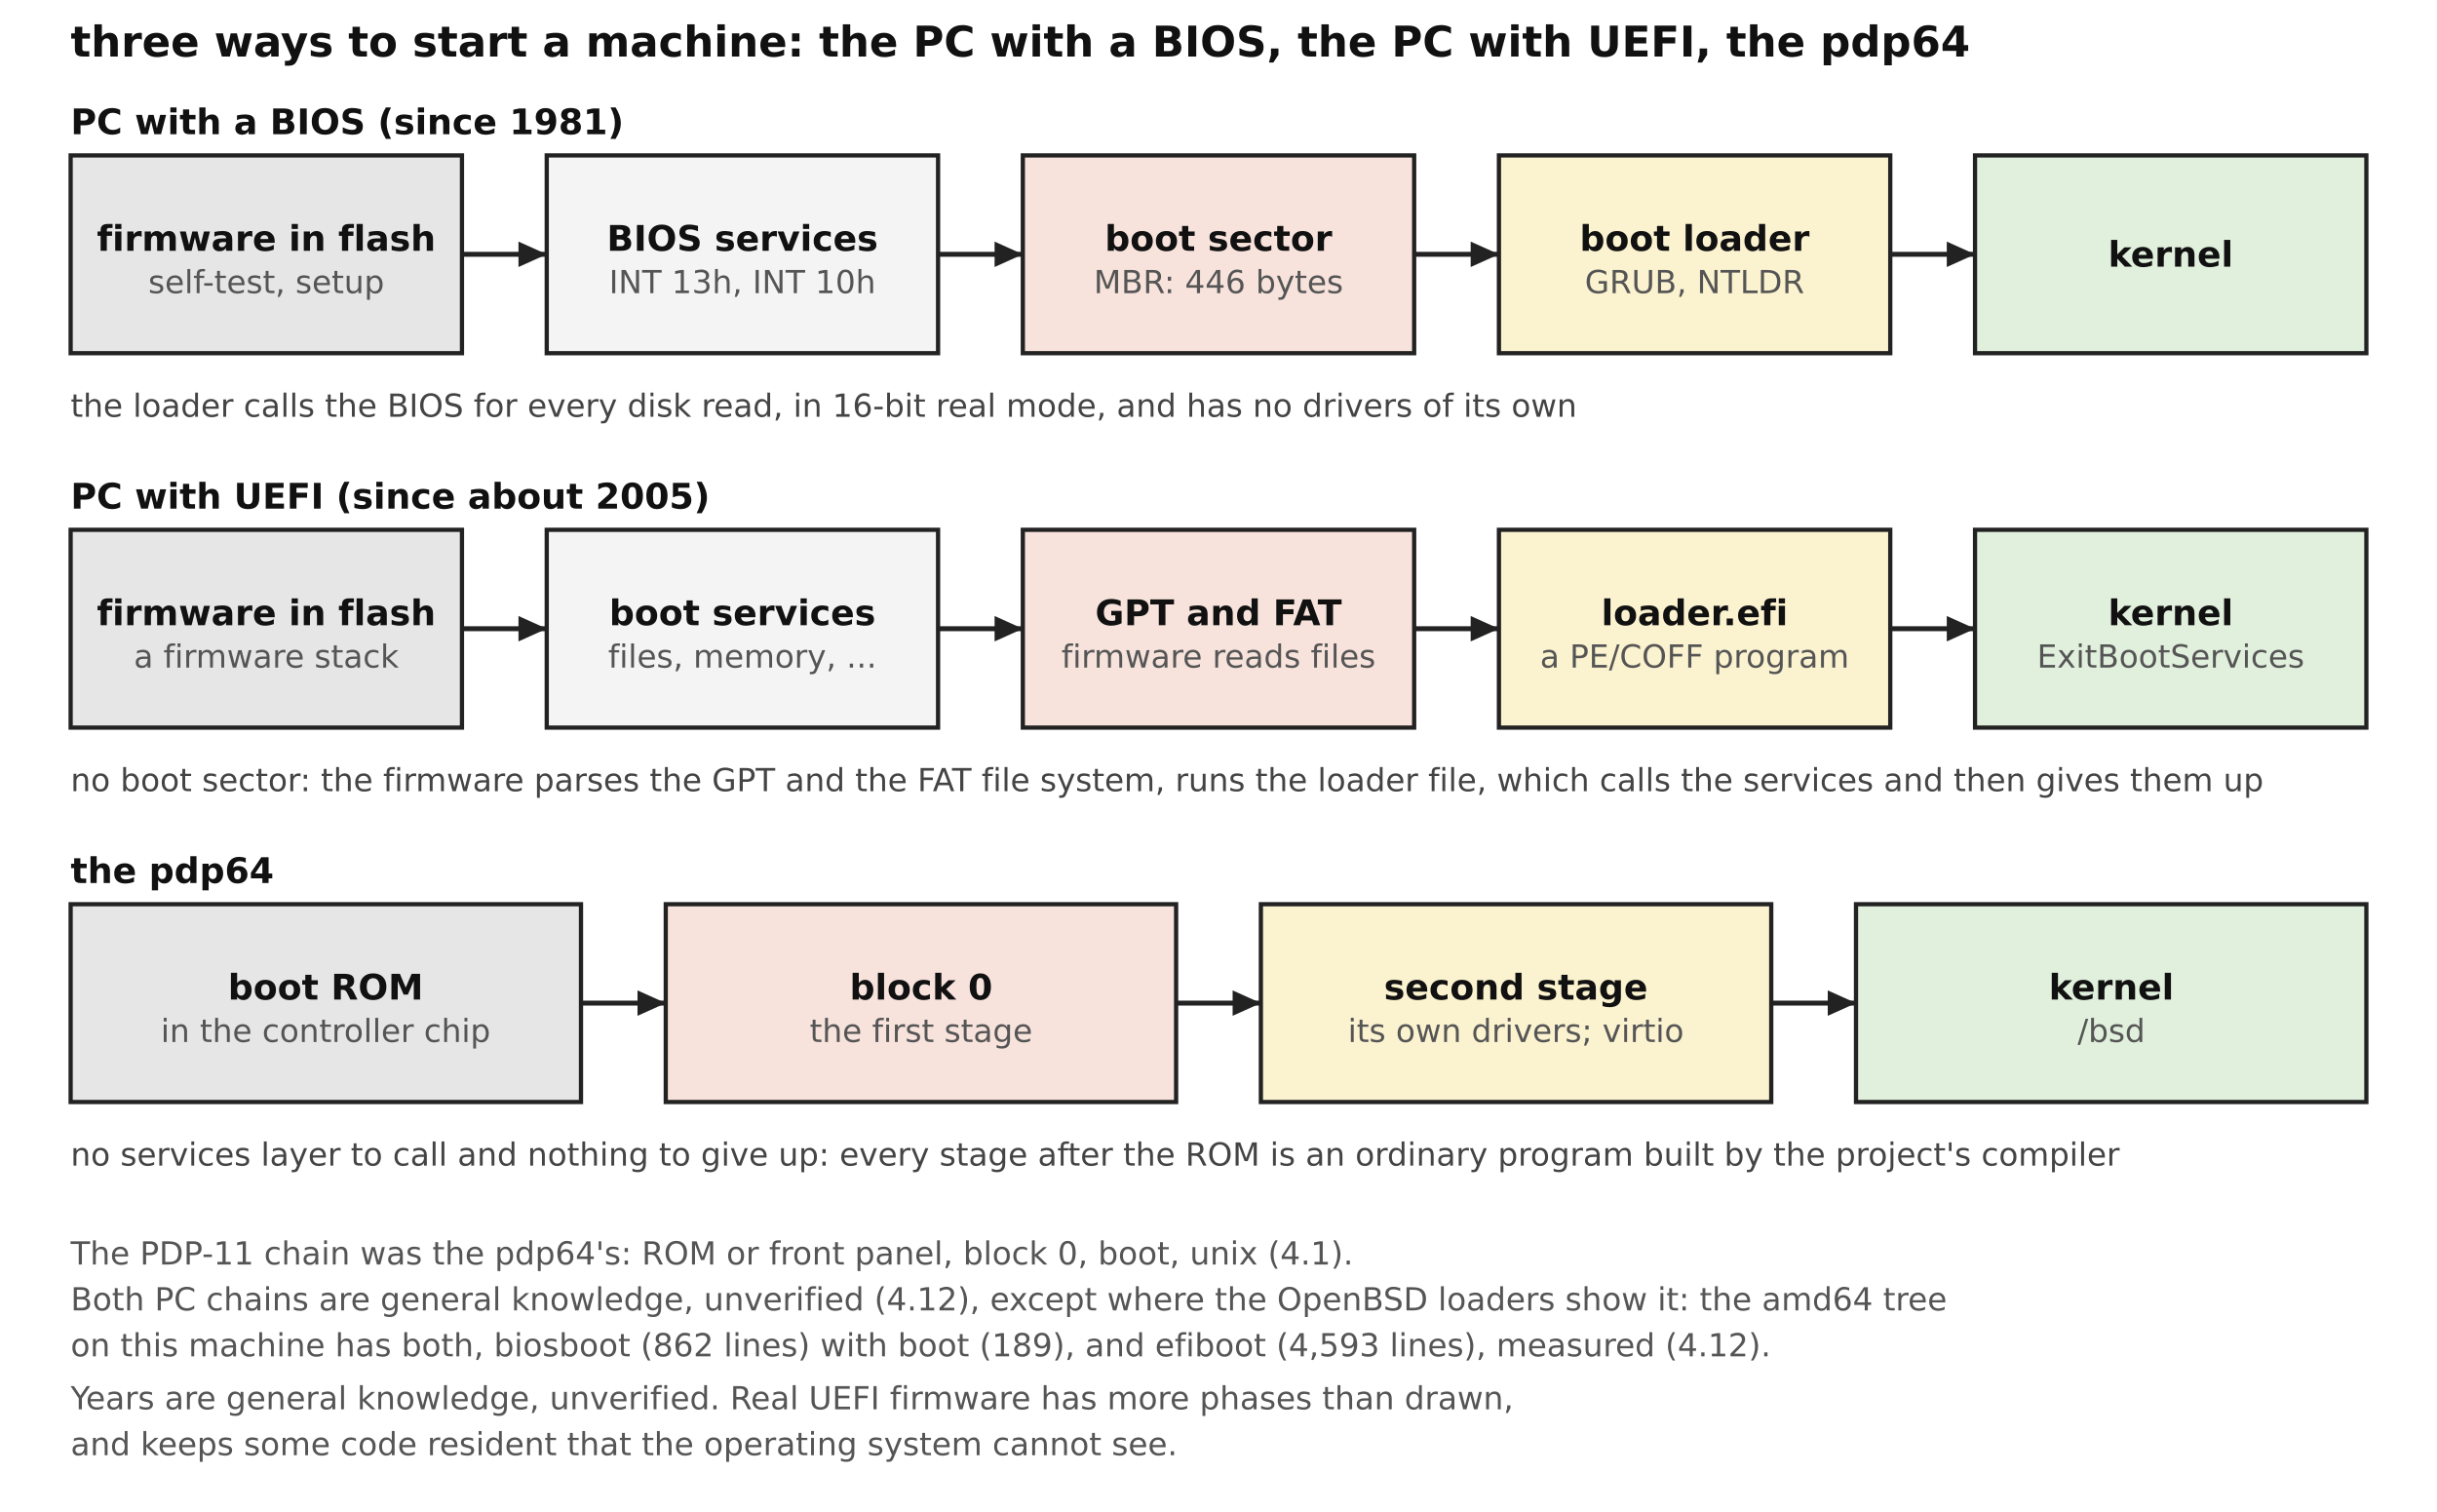
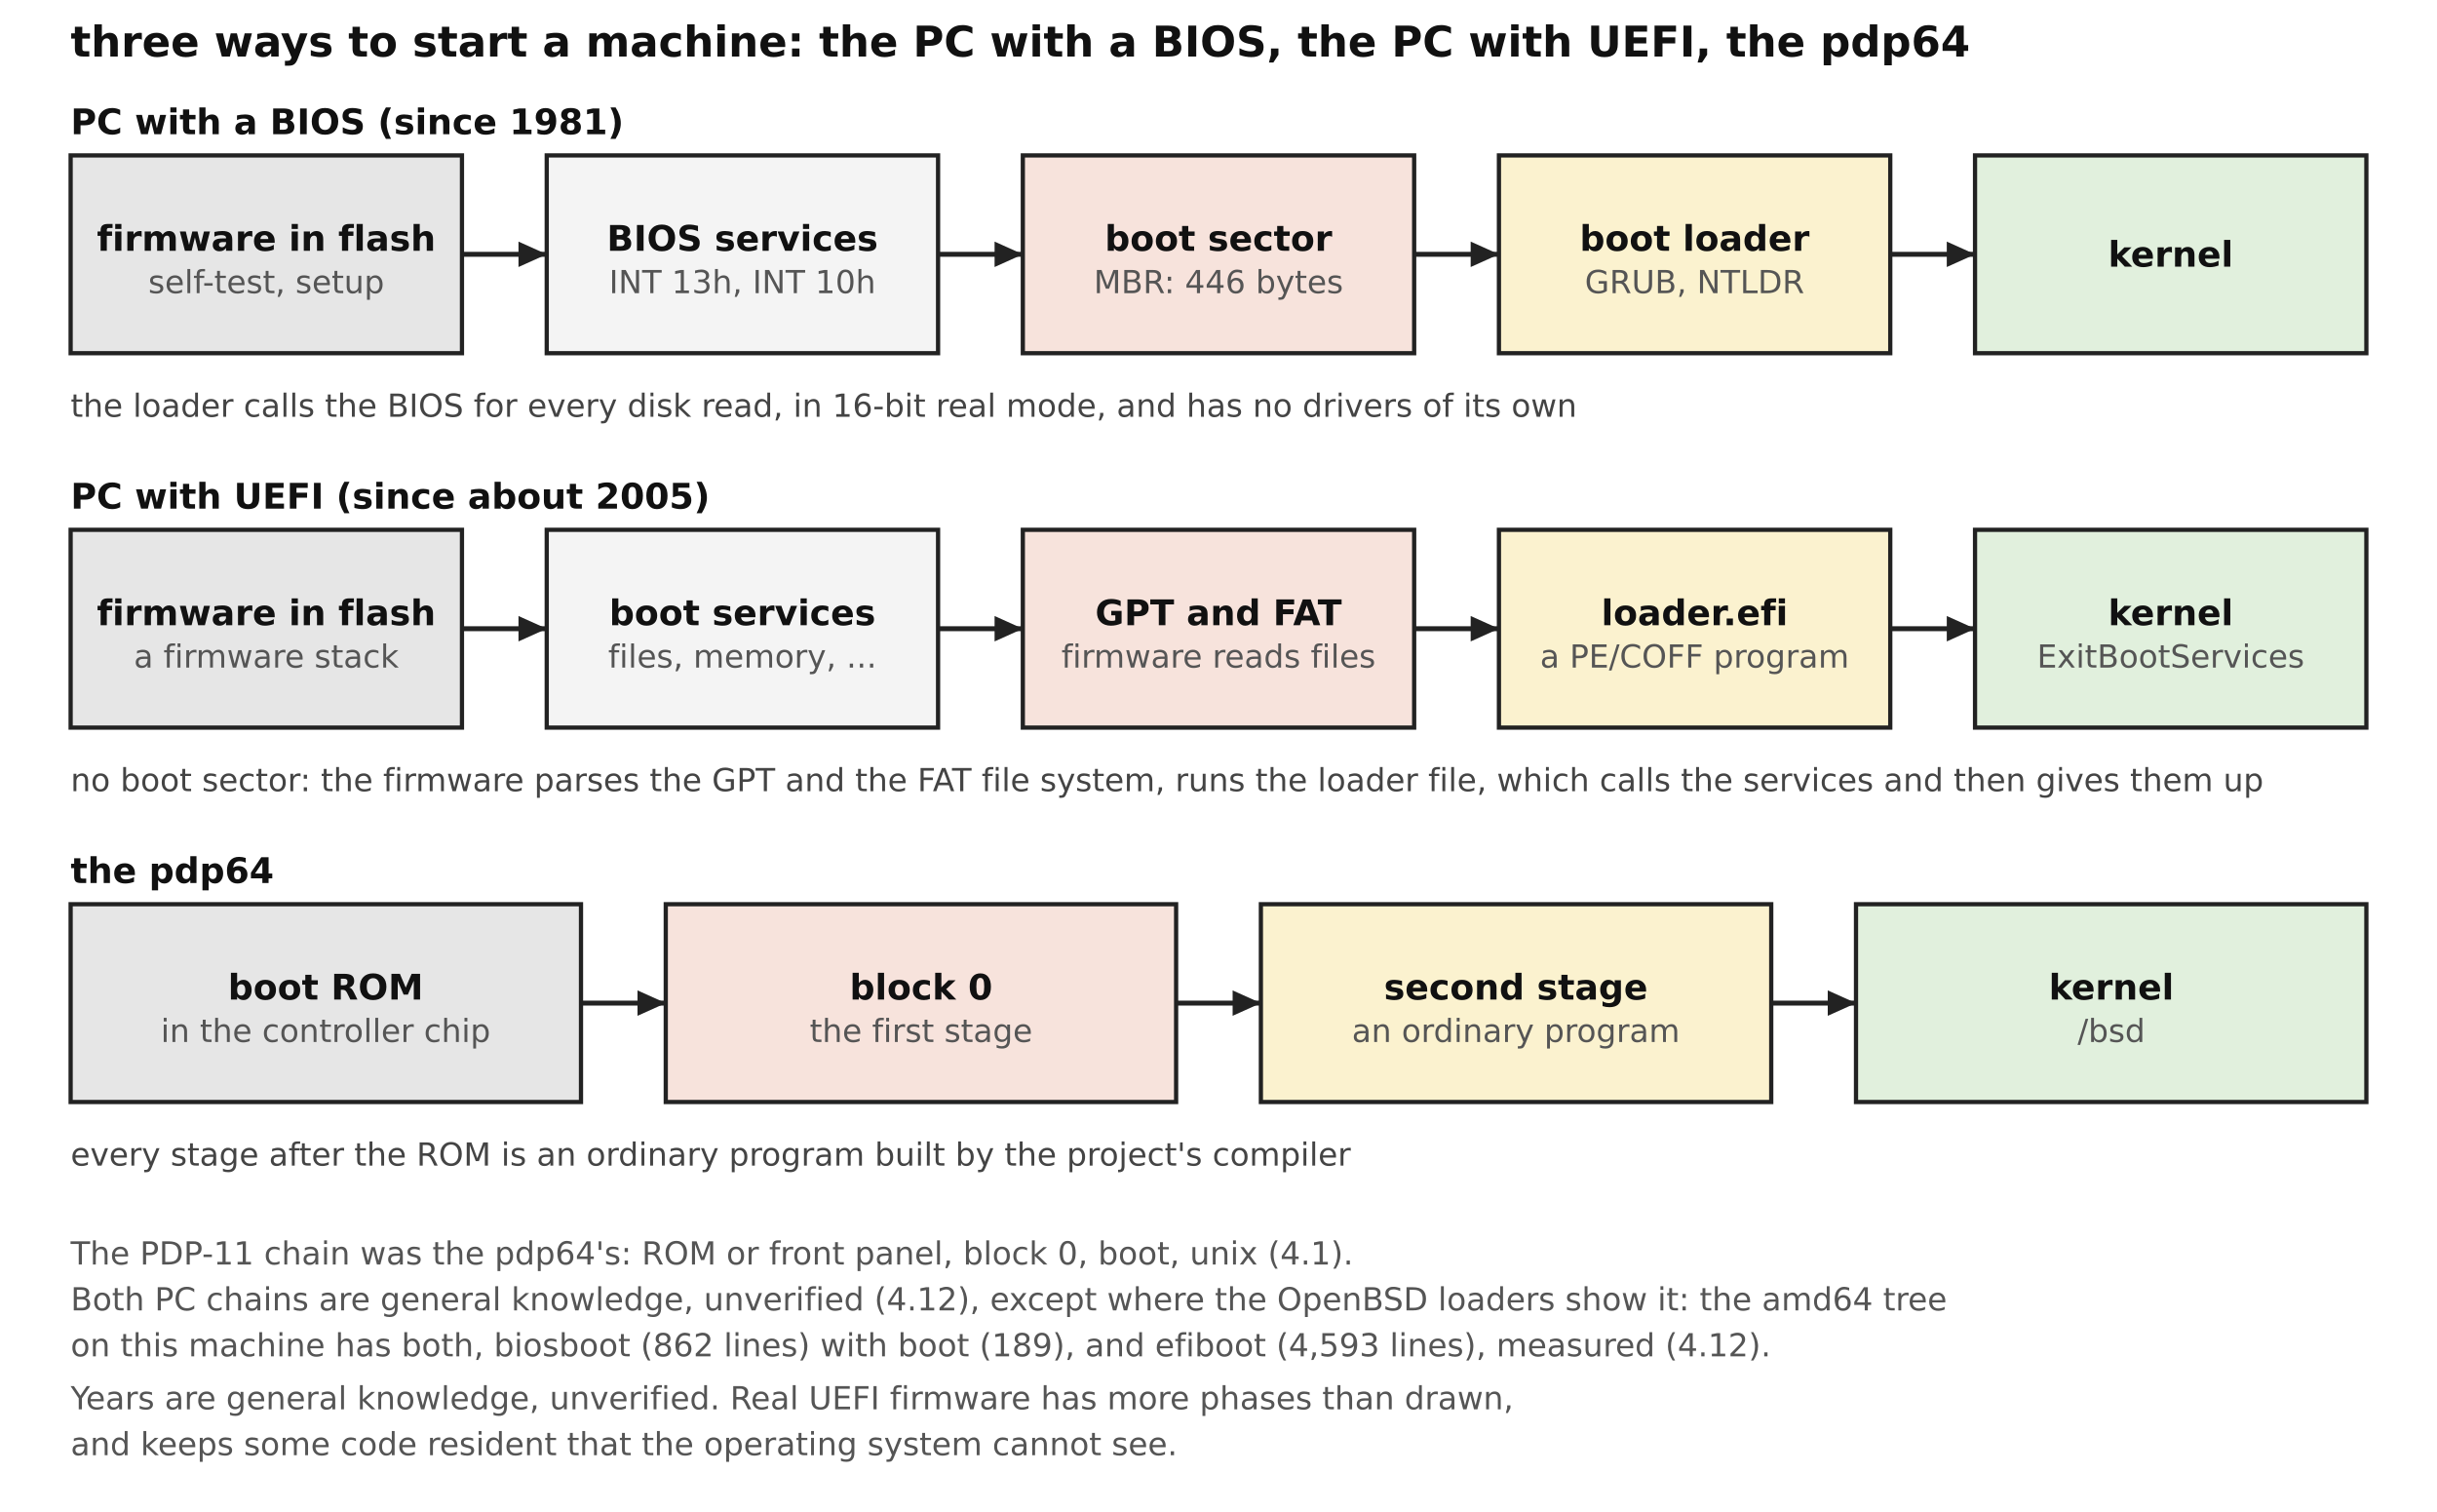
<svg xmlns="http://www.w3.org/2000/svg" width="690" height="428" viewBox="0 0 690 428" font-family="DejaVu Sans, sans-serif">
  <text x="20.0" y="16.0" font-size="12" text-anchor="start" fill="#111" font-family="DejaVu Sans, sans-serif" font-weight="bold">three ways to start a machine: the PC with a BIOS, the PC with UEFI, the pdp64</text>
  <text x="20.0" y="38.0" font-size="10" text-anchor="start" fill="#111" font-family="DejaVu Sans, sans-serif" font-weight="bold">PC with a BIOS (since 1981)</text>
  <rect x="20.0" y="44.0" width="110.8" height="56.0" fill="#e6e6e6" stroke="#222" stroke-width="1.2" />
  <text x="75.4" y="71.0" font-size="10" text-anchor="middle" fill="#111" font-family="DejaVu Sans, sans-serif" font-weight="bold">firmware in flash</text>
  <text x="75.4" y="83.0" font-size="9" text-anchor="middle" fill="#555" font-family="DejaVu Sans, sans-serif">self-test, setup</text>
  <path d="M130.8,72.0 L154.8,72.0" fill="none" stroke="#222" stroke-width="1.4" />
  <polygon points="154.8,72.0 146.8,75.6 146.8,68.4" fill="#222" />
  <rect x="154.8" y="44.0" width="110.8" height="56.0" fill="#f4f4f4" stroke="#222" stroke-width="1.2" />
  <text x="210.2" y="71.0" font-size="10" text-anchor="middle" fill="#111" font-family="DejaVu Sans, sans-serif" font-weight="bold">BIOS services</text>
  <text x="210.2" y="83.0" font-size="9" text-anchor="middle" fill="#555" font-family="DejaVu Sans, sans-serif">INT 13h, INT 10h</text>
  <path d="M265.6,72.0 L289.6,72.0" fill="none" stroke="#222" stroke-width="1.4" />
  <polygon points="289.6,72.0 281.6,75.6 281.6,68.4" fill="#222" />
  <rect x="289.6" y="44.0" width="110.8" height="56.0" fill="#f7e3dc" stroke="#222" stroke-width="1.2" />
  <text x="345.0" y="71.0" font-size="10" text-anchor="middle" fill="#111" font-family="DejaVu Sans, sans-serif" font-weight="bold">boot sector</text>
  <text x="345.0" y="83.0" font-size="9" text-anchor="middle" fill="#555" font-family="DejaVu Sans, sans-serif">MBR: 446 bytes</text>
  <path d="M400.4,72.0 L424.4,72.0" fill="none" stroke="#222" stroke-width="1.4" />
  <polygon points="424.4,72.0 416.4,75.6 416.4,68.4" fill="#222" />
  <rect x="424.4" y="44.0" width="110.8" height="56.0" fill="#fbf2cf" stroke="#222" stroke-width="1.2" />
  <text x="479.8" y="71.0" font-size="10" text-anchor="middle" fill="#111" font-family="DejaVu Sans, sans-serif" font-weight="bold">boot loader</text>
  <text x="479.8" y="83.0" font-size="9" text-anchor="middle" fill="#555" font-family="DejaVu Sans, sans-serif">GRUB, NTLDR</text>
  <path d="M535.2,72.0 L559.2,72.0" fill="none" stroke="#222" stroke-width="1.4" />
  <polygon points="559.2,72.0 551.2,75.6 551.2,68.4" fill="#222" />
  <rect x="559.2" y="44.0" width="110.8" height="56.0" fill="#e1f0dd" stroke="#222" stroke-width="1.2" />
  <text x="614.6" y="75.5" font-size="10" text-anchor="middle" fill="#111" font-family="DejaVu Sans, sans-serif" font-weight="bold">kernel</text>
  <text x="20.0" y="118.0" font-size="9" text-anchor="start" fill="#444" font-family="DejaVu Sans, sans-serif">the loader calls the BIOS for every disk read, in 16-bit real mode, and has no drivers of its own</text>
  <text x="20.0" y="144.0" font-size="10" text-anchor="start" fill="#111" font-family="DejaVu Sans, sans-serif" font-weight="bold">PC with UEFI (since about 2005)</text>
  <rect x="20.0" y="150.0" width="110.8" height="56.0" fill="#e6e6e6" stroke="#222" stroke-width="1.2" />
  <text x="75.4" y="177.0" font-size="10" text-anchor="middle" fill="#111" font-family="DejaVu Sans, sans-serif" font-weight="bold">firmware in flash</text>
  <text x="75.4" y="189.0" font-size="9" text-anchor="middle" fill="#555" font-family="DejaVu Sans, sans-serif">a firmware stack</text>
  <path d="M130.8,178.0 L154.8,178.0" fill="none" stroke="#222" stroke-width="1.4" />
  <polygon points="154.8,178.0 146.8,181.6 146.8,174.4" fill="#222" />
  <rect x="154.8" y="150.0" width="110.8" height="56.0" fill="#f4f4f4" stroke="#222" stroke-width="1.2" />
  <text x="210.2" y="177.0" font-size="10" text-anchor="middle" fill="#111" font-family="DejaVu Sans, sans-serif" font-weight="bold">boot services</text>
  <text x="210.2" y="189.0" font-size="9" text-anchor="middle" fill="#555" font-family="DejaVu Sans, sans-serif">files, memory, ...</text>
  <path d="M265.6,178.0 L289.6,178.0" fill="none" stroke="#222" stroke-width="1.4" />
  <polygon points="289.6,178.0 281.6,181.6 281.6,174.4" fill="#222" />
  <rect x="289.6" y="150.0" width="110.8" height="56.0" fill="#f7e3dc" stroke="#222" stroke-width="1.2" />
  <text x="345.0" y="177.0" font-size="10" text-anchor="middle" fill="#111" font-family="DejaVu Sans, sans-serif" font-weight="bold">GPT and FAT</text>
  <text x="345.0" y="189.0" font-size="9" text-anchor="middle" fill="#555" font-family="DejaVu Sans, sans-serif">firmware reads files</text>
  <path d="M400.4,178.0 L424.4,178.0" fill="none" stroke="#222" stroke-width="1.4" />
  <polygon points="424.4,178.0 416.4,181.6 416.4,174.4" fill="#222" />
  <rect x="424.4" y="150.0" width="110.8" height="56.0" fill="#fbf2cf" stroke="#222" stroke-width="1.2" />
  <text x="479.8" y="177.0" font-size="10" text-anchor="middle" fill="#111" font-family="DejaVu Sans, sans-serif" font-weight="bold">loader.efi</text>
  <text x="479.8" y="189.0" font-size="9" text-anchor="middle" fill="#555" font-family="DejaVu Sans, sans-serif">a PE/COFF program</text>
  <path d="M535.2,178.0 L559.2,178.0" fill="none" stroke="#222" stroke-width="1.4" />
  <polygon points="559.2,178.0 551.2,181.6 551.2,174.4" fill="#222" />
  <rect x="559.2" y="150.0" width="110.8" height="56.0" fill="#e1f0dd" stroke="#222" stroke-width="1.2" />
  <text x="614.6" y="177.0" font-size="10" text-anchor="middle" fill="#111" font-family="DejaVu Sans, sans-serif" font-weight="bold">kernel</text>
  <text x="614.6" y="189.0" font-size="9" text-anchor="middle" fill="#555" font-family="DejaVu Sans, sans-serif">ExitBootServices</text>
  <text x="20.0" y="224.0" font-size="9" text-anchor="start" fill="#444" font-family="DejaVu Sans, sans-serif">no boot sector: the firmware parses the GPT and the FAT file system, runs the loader file, which calls the services and then gives them up</text>
  <text x="20.0" y="250.0" font-size="10" text-anchor="start" fill="#111" font-family="DejaVu Sans, sans-serif" font-weight="bold">the pdp64</text>
  <rect x="20.0" y="256.0" width="144.5" height="56.0" fill="#e6e6e6" stroke="#222" stroke-width="1.2" />
  <text x="92.2" y="283.0" font-size="10" text-anchor="middle" fill="#111" font-family="DejaVu Sans, sans-serif" font-weight="bold">boot ROM</text>
  <text x="92.2" y="295.0" font-size="9" text-anchor="middle" fill="#555" font-family="DejaVu Sans, sans-serif">in the controller chip</text>
  <path d="M164.5,284.0 L188.5,284.0" fill="none" stroke="#222" stroke-width="1.4" />
  <polygon points="188.5,284.0 180.5,287.6 180.5,280.4" fill="#222" />
  <rect x="188.5" y="256.0" width="144.5" height="56.0" fill="#f7e3dc" stroke="#222" stroke-width="1.2" />
  <text x="260.8" y="283.0" font-size="10" text-anchor="middle" fill="#111" font-family="DejaVu Sans, sans-serif" font-weight="bold">block 0</text>
  <text x="260.8" y="295.0" font-size="9" text-anchor="middle" fill="#555" font-family="DejaVu Sans, sans-serif">the first stage</text>
  <path d="M333.0,284.0 L357.0,284.0" fill="none" stroke="#222" stroke-width="1.4" />
  <polygon points="357.0,284.0 349.0,287.6 349.0,280.4" fill="#222" />
  <rect x="357.0" y="256.0" width="144.5" height="56.0" fill="#fbf2cf" stroke="#222" stroke-width="1.2" />
  <text x="429.2" y="283.0" font-size="10" text-anchor="middle" fill="#111" font-family="DejaVu Sans, sans-serif" font-weight="bold">second stage</text>
-   <text x="429.2" y="295.0" font-size="9" text-anchor="middle" fill="#555" font-family="DejaVu Sans, sans-serif">its own drivers; virtio</text>
+   <text x="429.2" y="295.0" font-size="9" text-anchor="middle" fill="#555" font-family="DejaVu Sans, sans-serif">an ordinary program</text>
  <path d="M501.5,284.0 L525.5,284.0" fill="none" stroke="#222" stroke-width="1.4" />
  <polygon points="525.5,284.0 517.5,287.6 517.5,280.4" fill="#222" />
  <rect x="525.5" y="256.0" width="144.5" height="56.0" fill="#e1f0dd" stroke="#222" stroke-width="1.2" />
  <text x="597.8" y="283.0" font-size="10" text-anchor="middle" fill="#111" font-family="DejaVu Sans, sans-serif" font-weight="bold">kernel</text>
  <text x="597.8" y="295.0" font-size="9" text-anchor="middle" fill="#555" font-family="DejaVu Sans, sans-serif">/bsd</text>
-   <text x="20.0" y="330.0" font-size="9" text-anchor="start" fill="#444" font-family="DejaVu Sans, sans-serif">no services layer to call and nothing to give up: every stage after the ROM is an ordinary program built by the project's compiler</text>
+   <text x="20.0" y="330.0" font-size="9" text-anchor="start" fill="#444" font-family="DejaVu Sans, sans-serif">every stage after the ROM is an ordinary program built by the project's compiler</text>
  <text x="20.0" y="358.0" font-size="9" text-anchor="start" fill="#555" font-family="DejaVu Sans, sans-serif">The PDP-11 chain was the pdp64's: ROM or front panel, block 0, boot, unix (4.1).</text>
  <text x="20.0" y="371.0" font-size="9" text-anchor="start" fill="#555" font-family="DejaVu Sans, sans-serif">Both PC chains are general knowledge, unverified (4.12), except where the OpenBSD loaders show it: the amd64 tree</text>
  <text x="20.0" y="384.0" font-size="9" text-anchor="start" fill="#555" font-family="DejaVu Sans, sans-serif">on this machine has both, biosboot (862 lines) with boot (189), and efiboot (4,593 lines), measured (4.12).</text>
  <text x="20.0" y="399.0" font-size="9" text-anchor="start" fill="#555" font-family="DejaVu Sans, sans-serif">Years are general knowledge, unverified.  Real UEFI firmware has more phases than drawn,</text>
  <text x="20.0" y="412.0" font-size="9" text-anchor="start" fill="#555" font-family="DejaVu Sans, sans-serif">and keeps some code resident that the operating system cannot see.</text>
</svg>
